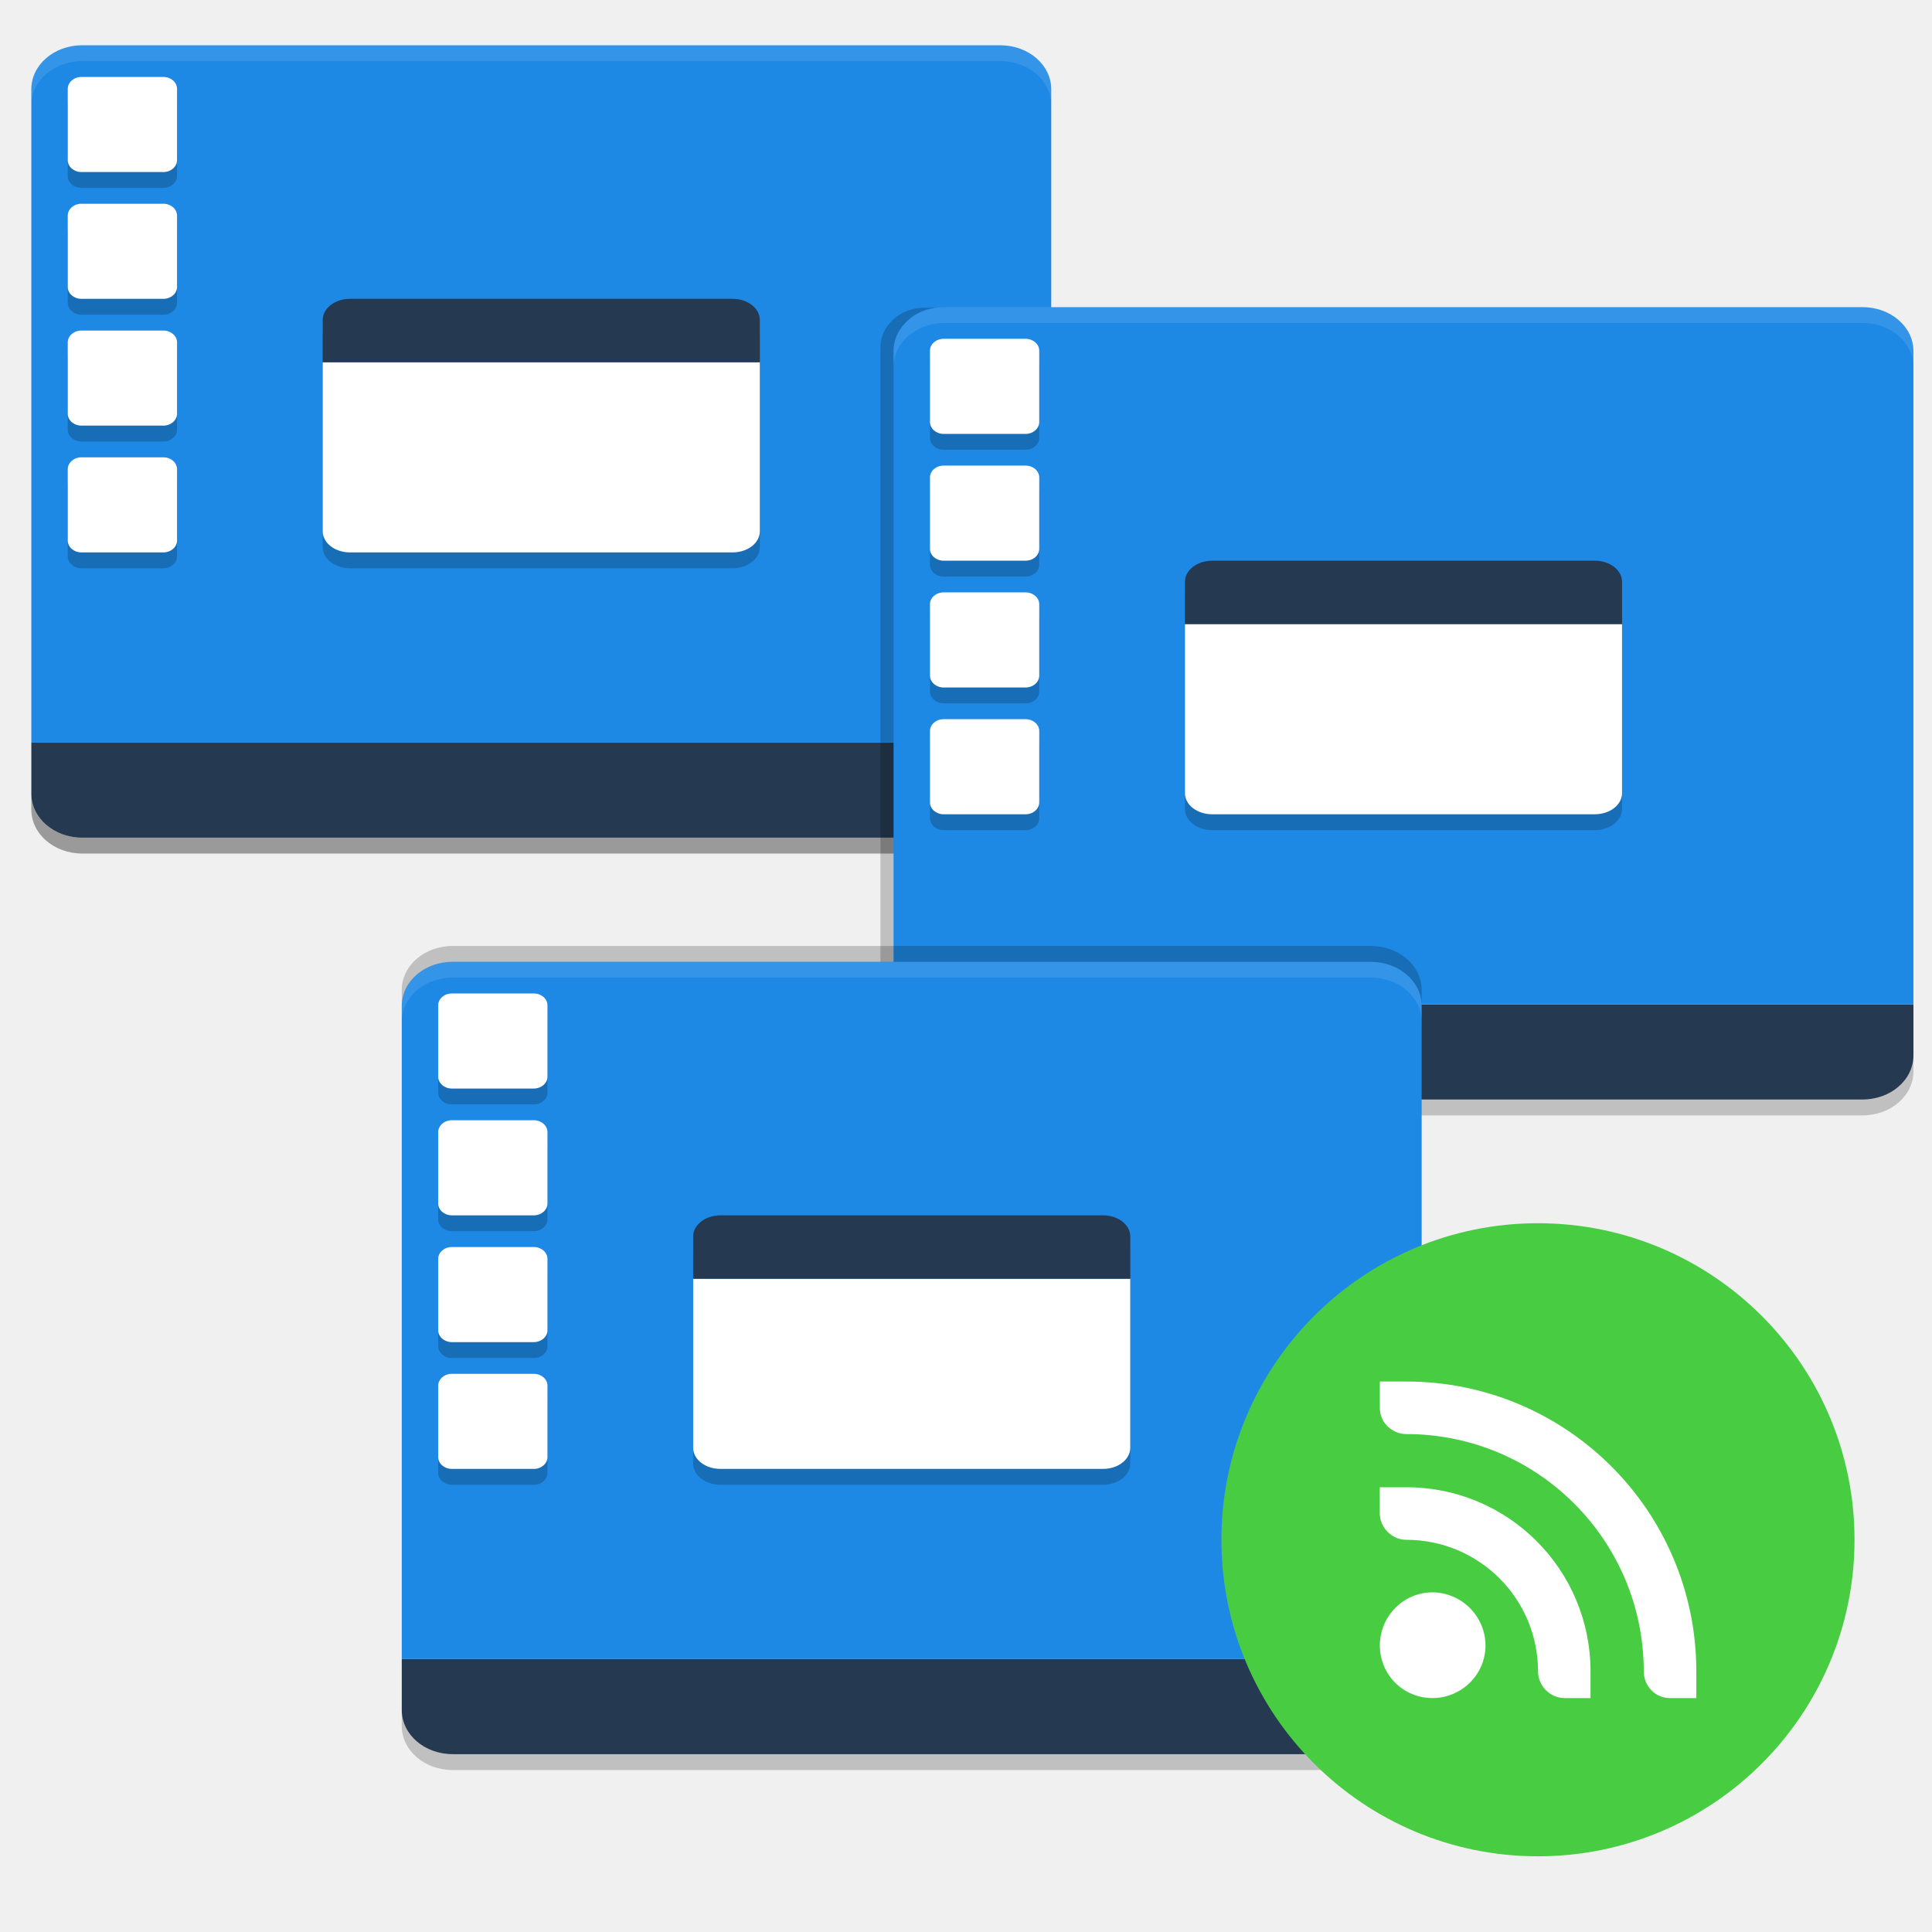
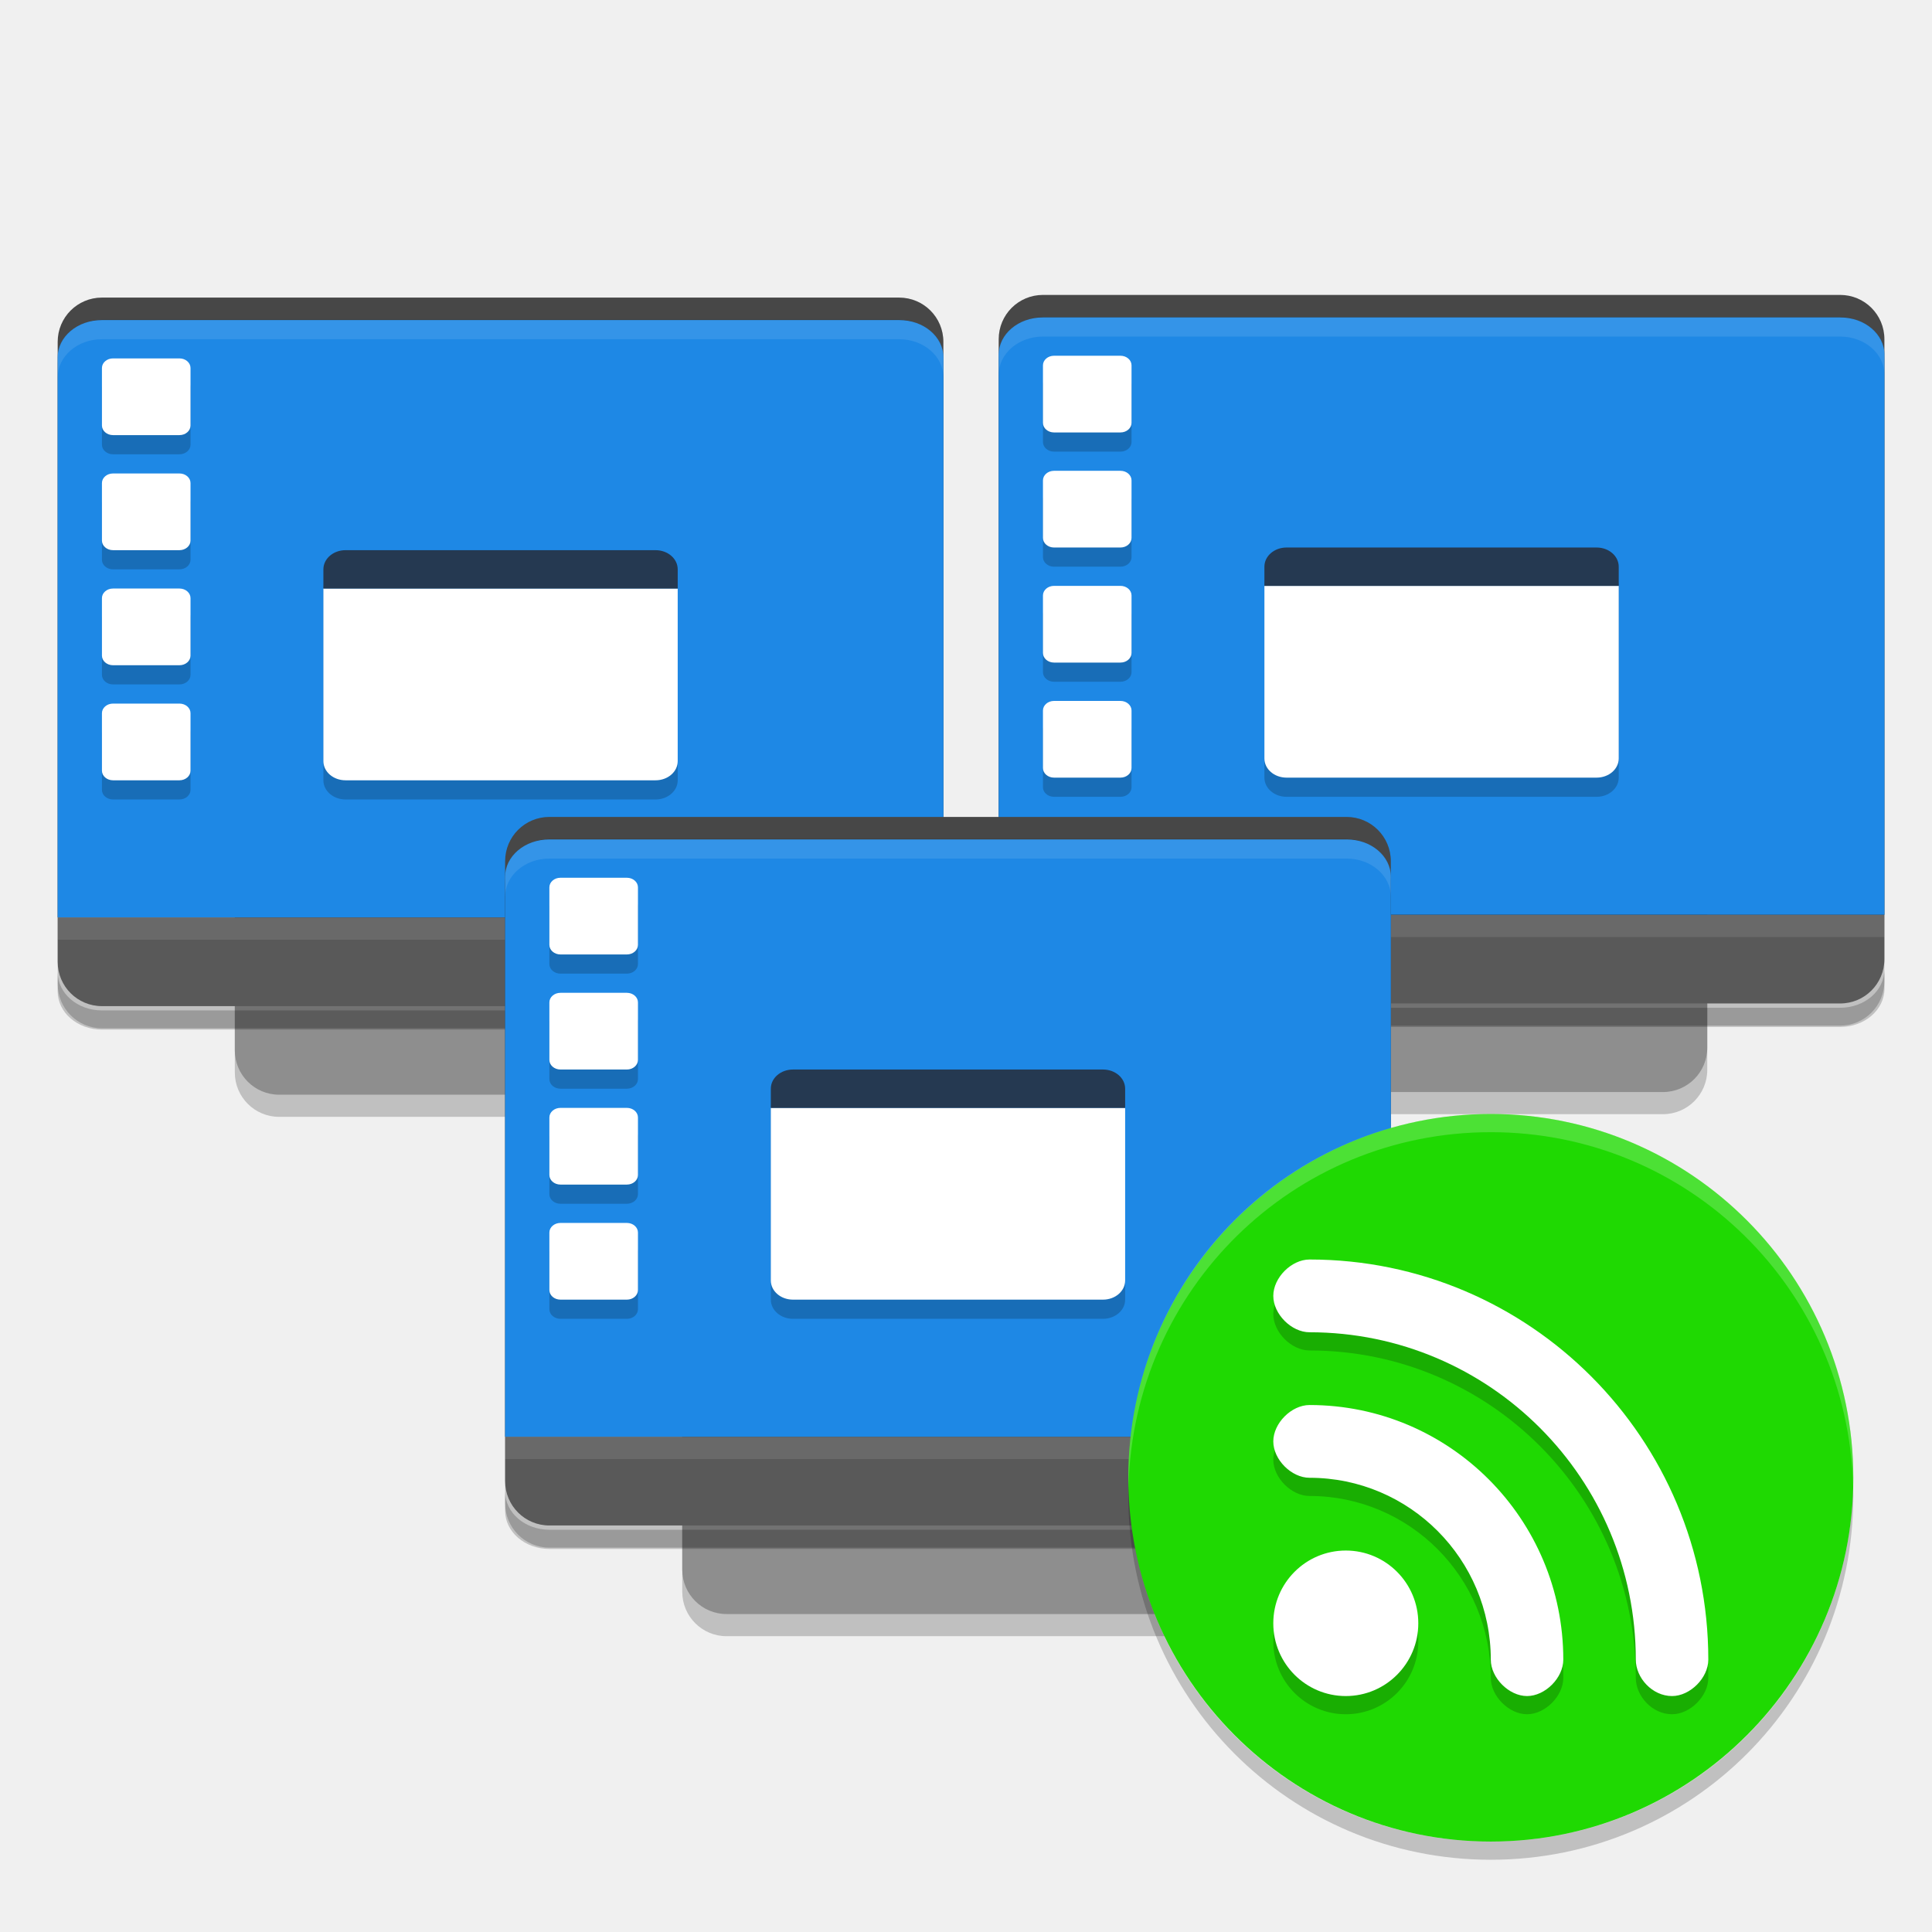
- <svg xmlns="http://www.w3.org/2000/svg" width="64" height="64" version="1.1" id="svg12" xml:space="preserve">
-   <defs id="defs12">
-     <style id="current-color-scheme" type="text/css">
-    .ColorScheme-Text { color:#444444; } .ColorScheme-Highlight { color:#4285f4; } .ColorScheme-NeutralText { color:#ff9800; } .ColorScheme-PositiveText { color:#4caf50; } .ColorScheme-NegativeText { color:#f44336; }
-   </style>
-   </defs>
-   <g id="layer3">
-     <g id="g37" transform="matrix(0.6033086,0,0,0.5250041,-1.375298,-2.175855)" style="stroke:none">
-       <path style="fill:#253951;stroke:none" d="m 6.8,57 c -1.551,0 -2.8,-1.239 -2.8,-2.778 V 51 h 56 v 3.222 c 0,1.539 -1.249,2.778 -2.8,2.778 z" id="path13" />
-       <path style="fill:#1e88e5;stroke:none;stroke-width:0.645;stroke-linecap:round;stroke-dasharray:none;stroke-dashoffset:0;stroke-opacity:1;paint-order:markers stroke fill" d="M 6.801,7 C 5.25,7 4,8.238 4,9.777 V 51 h 56 V 9.779 c 0,-1.539 -1.25,-2.777 -2.8,-2.777 h -50.4 z" id="path14" />
-       <path style="opacity:0.1;fill:#ffffff;stroke:none" d="M 6.801,7 C 5.25,7 4,8.238 4,9.777 V 10.777 C 4,9.238 5.25,8 6.801,8 H 57.199 C 58.749,8 60,9.238 60,10.777 V 9.777 C 60,8.238 58.749,7 57.199,7 Z" id="path15" />
-       <rect style="opacity:0.2;stroke:none" width="24" height="16" x="20" y="24" rx="1.5" ry="1.334" id="rect15" />
-       <path style="fill:#ffffff;stroke:none" d="m 20,27 v 10.668 c 0,0.738 0.668,1.332 1.5,1.332 h 21 c 0.832,0 1.5,-0.594 1.5,-1.332 V 27 Z" id="path16" />
-       <path style="fill:#253951;stroke:none" d="m 21.5,23 h 21 c 0.832,0 1.5,0.594 1.5,1.334 V 27 h -24 v -2.667 c 0,-0.739 0.669,-1.333 1.5,-1.333 z" id="path17" />
-       <rect style="opacity:0.2;stroke:none" width="6" height="6" x="6" y="34" rx="0.75" ry="0.75" id="rect17" />
-       <rect style="opacity:0.2;stroke:none" width="6" height="6" x="6" y="10" rx="0.75" ry="0.75" id="rect18" />
-       <rect style="fill:#ffffff;stroke:none" width="6" height="6" x="6" y="9" rx="0.75" ry="0.75" id="rect19" />
-       <rect style="opacity:0.2;stroke:none" width="6" height="6" x="6" y="18" rx="0.75" ry="0.75" id="rect20" />
-       <rect style="fill:#ffffff;stroke:none" width="6" height="6" x="6" y="17" rx="0.75" ry="0.75" id="rect21" />
-       <rect style="opacity:0.2;stroke:none" width="6" height="6" x="6" y="26" rx="0.75" ry="0.75" id="rect22" />
-       <rect style="fill:#ffffff;stroke:none" width="6" height="6" x="6" y="25" rx="0.75" ry="0.75" id="rect23" />
-       <rect style="fill:#ffffff;stroke:none" width="6" height="6" x="6" y="33" rx="0.75" ry="0.75" id="rect24" />
-       <path style="opacity:0.2;stroke:none" d="m 4,54.223 v 1 C 4,56.763 5.25,58 6.801,58 H 57.201 C 58.751,58 60,56.763 60,55.223 v -1 C 60,55.763 58.751,57 57.201,57 H 6.801 C 5.25,57 4,55.763 4,54.223 Z" id="path24" />
-       <path style="opacity:0.2;stroke:none;stroke-width:1" d="m 4,54.223 v 1 C 4,56.763 5.25,58 6.801,58 H 57.212 c 1.55,0 2.799,-1.237 2.799,-2.777 v -1 c 0,1.54 -1.249,2.777 -2.799,2.777 H 6.801 C 5.25,57 4,55.763 4,54.223 Z" id="path37" />
+ <svg xmlns="http://www.w3.org/2000/svg" version="1.1" width="24" height="24" id="svg7324" xml:space="preserve">
+   <defs id="defs7326" />
+   <g id="layer2" transform="translate(0.03308463,0.7278619)">
+     <g id="g2" transform="matrix(0.5501101,0,0,0.5501101,-0.4207037,1.408492)">
+       <g id="g1" transform="translate(0.0074611,-0.1634087)">
+         <rect style="opacity:0.2" width="12" height="16" x="6" y="5.5" rx="1" ry="1" id="rect1" />
+         <rect style="fill:#8e8e8e" width="12" height="16" x="6" y="5" rx="1" ry="1" id="rect2" />
+         <rect style="opacity:0.2" width="20" height="16" x="2" y="3.5" rx="1" ry="1" id="rect3" />
+         <path style="fill:#595959" d="m 2,17 v 1 c 0,0.554 0.446,1 1,1 h 18 c 0.554,0 1,-0.446 1,-1 v -1 z" id="path3" />
+         <path style="fill:#333333" d="M 3,3 C 2.446,3 2,3.446 2,4 V 17 H 22 V 4 C 22,3.446 21.554,3 21,3 Z" id="path4" />
+         <rect style="opacity:0.1;fill:#ffffff" width="20" height="0.5" x="2" y="17" id="rect4" />
+         <path style="opacity:0.1;fill:#ffffff" d="M 3,3 C 2.446,3 2,3.446 2,4 v 0.5 c 0,-0.554 0.446,-1 1,-1 h 18 c 0.554,0 1,0.446 1,1 V 4 C 22,3.446 21.554,3 21,3 Z" id="path5" />
+       </g>
+       <path fill="#1e88e5" d="M 2,2 C 1.446,2 1,2.434 1,2.973 V 17.574 H 21 V 2.973 C 21,2.434 20.554,2 20,2 Z" id="path1" style="stroke-width:0.987" transform="matrix(1.000136,0,0,0.8660901,1.006314,1.611589)" />
+       <path fill="#ffffff" opacity="0.1" d="M 2,2 C 1.446,2 1,2.446 1,3 v 0.5 c 0,-0.554 0.446,-1 1,-1 h 18 c 0.554,0 1,0.446 1,1 V 3 C 21,2.446 20.554,2 20,2 Z" id="path3-3" transform="matrix(1.000136,0,0,0.8660901,1.006314,1.611589)" />
+       <path opacity="0.2" d="m 1,19 v 0.5 c 0,0.554 0.446,1 1,1 h 18 c 0.554,0 1,-0.446 1,-1 V 19 c 0,0.554 -0.446,1 -1,1 H 2 C 1.446,20 1,19.554 1,19 Z" id="path4-6" transform="matrix(1.000136,0,0,0.8660901,1.006314,1.611589)" />
+       <rect opacity="0.2" width="8" height="6" x="7" y="8.5" rx="0.5" ry="0.5" id="rect4-7" transform="matrix(1.000136,0,0,0.8660901,1.006314,1.611589)" />
+       <path fill="#ffffff" d="m 7,9 v 4.5 C 7,13.777 7.223,14 7.5,14 h 7 C 14.777,14 15,13.777 15,13.5 V 9 Z" id="path5-5" transform="matrix(1.000136,0,0,0.8660901,1.006314,1.611589)" />
+       <path fill="#253951" d="m 7.5,8 h 7 C 14.777,8 15,8.223 15,8.5 V 9 H 7 V 8.5 C 7,8.223 7.223,8 7.5,8 Z" id="path6" transform="matrix(1.000136,0,0,0.8660901,1.006314,1.611589)" />
+       <g opacity="0.2" transform="matrix(1.000136,0,0,0.8660901,-0.9939574,-0.5536363)" id="g9">
+         <rect width="2" height="2" x="4" y="6" rx="0.25" ry="0.25" id="rect6" />
+         <rect width="2" height="2" x="4" y="9" rx="0.25" ry="0.25" id="rect7" />
+         <rect width="2" height="2" x="4" y="12" rx="0.25" ry="0.25" id="rect8" />
+         <rect width="2" height="2" x="4" y="15" rx="0.25" ry="0.25" id="rect9" />
+       </g>
+       <rect fill="#ffffff" width="2" height="2" x="2" y="3" rx="0.25" ry="0.25" id="rect10" transform="matrix(1.000136,0,0,0.8660901,1.006314,1.611589)" />
+       <rect fill="#ffffff" width="2" height="2" x="2" y="6" rx="0.25" ry="0.25" id="rect11" transform="matrix(1.000136,0,0,0.8660901,1.006314,1.611589)" />
+       <rect fill="#ffffff" width="2" height="2" x="2" y="9" rx="0.25" ry="0.25" id="rect12" transform="matrix(1.000136,0,0,0.8660901,1.006314,1.611589)" />
+       <rect fill="#ffffff" width="2" height="2" x="2" y="12" rx="0.25" ry="0.25" id="rect13" transform="matrix(1.000136,0,0,0.8660901,1.006314,1.611589)" />
+       <g transform="matrix(1.000136,0,0,0.8660901,1.006314,1.611589)" id="g13" />
+     </g>
+   </g>
+   <g id="layer3" transform="translate(0.2423791,0.7609465)">
+     <g id="g47" transform="matrix(0.5501101,0,0,0.5501101,11.05966,1.342323)">
+       <g id="g34" transform="translate(0.0074611,-0.1634087)">
+         <rect style="opacity:0.2" width="12" height="16" x="6" y="5.5" rx="1" ry="1" id="rect30" />
+         <rect style="fill:#8e8e8e" width="12" height="16" x="6" y="5" rx="1" ry="1" id="rect31" />
+         <rect style="opacity:0.2" width="20" height="16" x="2" y="3.5" rx="1" ry="1" id="rect32" />
+         <path style="fill:#595959" d="m 2,17 v 1 c 0,0.554 0.446,1 1,1 h 18 c 0.554,0 1,-0.446 1,-1 v -1 z" id="path32" />
+         <path style="fill:#333333" d="M 3,3 C 2.446,3 2,3.446 2,4 V 17 H 22 V 4 C 22,3.446 21.554,3 21,3 Z" id="path33" />
+         <rect style="opacity:0.1;fill:#ffffff" width="20" height="0.5" x="2" y="17" id="rect33" />
+         <path style="opacity:0.1;fill:#ffffff" d="M 3,3 C 2.446,3 2,3.446 2,4 v 0.5 c 0,-0.554 0.446,-1 1,-1 h 18 c 0.554,0 1,0.446 1,1 V 4 C 22,3.446 21.554,3 21,3 Z" id="path34" />
+       </g>
+       <path fill="#1e88e5" d="M 2,2 C 1.446,2 1,2.434 1,2.973 V 17.574 H 21 V 2.973 C 21,2.434 20.554,2 20,2 Z" id="path35" style="stroke-width:0.987" transform="matrix(1.000136,0,0,0.8660901,1.006314,1.611589)" />
+       <path fill="#ffffff" opacity="0.1" d="M 2,2 C 1.446,2 1,2.446 1,3 v 0.5 c 0,-0.554 0.446,-1 1,-1 h 18 c 0.554,0 1,0.446 1,1 V 3 C 21,2.446 20.554,2 20,2 Z" id="path36" transform="matrix(1.000136,0,0,0.8660901,1.006314,1.611589)" />
+       <path opacity="0.2" d="m 1,19 v 0.5 c 0,0.554 0.446,1 1,1 h 18 c 0.554,0 1,-0.446 1,-1 V 19 c 0,0.554 -0.446,1 -1,1 H 2 C 1.446,20 1,19.554 1,19 Z" id="path37" transform="matrix(1.000136,0,0,0.8660901,1.006314,1.611589)" />
+       <rect opacity="0.2" width="8" height="6" x="7" y="8.5" rx="0.5" ry="0.5" id="rect37" transform="matrix(1.000136,0,0,0.8660901,1.006314,1.611589)" />
+       <path fill="#ffffff" d="m 7,9 v 4.5 C 7,13.777 7.223,14 7.5,14 h 7 C 14.777,14 15,13.777 15,13.5 V 9 Z" id="path38" transform="matrix(1.000136,0,0,0.8660901,1.006314,1.611589)" />
+       <path fill="#253951" d="m 7.5,8 h 7 C 14.777,8 15,8.223 15,8.5 V 9 H 7 V 8.5 C 7,8.223 7.223,8 7.5,8 Z" id="path39" transform="matrix(1.000136,0,0,0.8660901,1.006314,1.611589)" />
+       <g opacity="0.2" transform="matrix(1.000136,0,0,0.8660901,-0.9939574,-0.5536363)" id="g42">
+         <rect width="2" height="2" x="4" y="6" rx="0.25" ry="0.25" id="rect39" />
+         <rect width="2" height="2" x="4" y="9" rx="0.25" ry="0.25" id="rect40" />
+         <rect width="2" height="2" x="4" y="12" rx="0.25" ry="0.25" id="rect41" />
+         <rect width="2" height="2" x="4" y="15" rx="0.25" ry="0.25" id="rect42" />
+       </g>
+       <rect fill="#ffffff" width="2" height="2" x="2" y="3" rx="0.25" ry="0.25" id="rect43" transform="matrix(1.000136,0,0,0.8660901,1.006314,1.611589)" />
+       <rect fill="#ffffff" width="2" height="2" x="2" y="6" rx="0.25" ry="0.25" id="rect44" transform="matrix(1.000136,0,0,0.8660901,1.006314,1.611589)" />
+       <rect fill="#ffffff" width="2" height="2" x="2" y="9" rx="0.25" ry="0.25" id="rect45" transform="matrix(1.000136,0,0,0.8660901,1.006314,1.611589)" />
+       <rect fill="#ffffff" width="2" height="2" x="2" y="12" rx="0.25" ry="0.25" id="rect46" transform="matrix(1.000136,0,0,0.8660901,1.006314,1.611589)" />
+       <g transform="matrix(1.000136,0,0,0.8660901,1.006314,1.611589)" id="g46" />
    </g>
  </g>
  <g id="layer1">
-     <g id="g36" transform="matrix(0.6033086,0,0,0.5250041,27.18669,6.498525)">
-       <path style="opacity:0.2;stroke-width:0.88" d="m 6.54,7.04 h -0.861 c -1.328,0 -2.399,1.126 -2.399,2.518 V 54.842 c 0,1.392 1.071,2.518 2.399,2.518 h 0.861 c -1.328,0 -2.399,-1.126 -2.399,-2.518 V 9.558 C 4.141,8.166 5.212,7.04 6.54,7.04 Z" id="path36" />
-       <path style="fill:#253951" d="m 6.8,57 c -1.551,0 -2.8,-1.239 -2.8,-2.778 V 51 h 56 v 3.222 c 0,1.539 -1.249,2.778 -2.8,2.778 z" id="path25" />
-       <path style="fill:#1e88e5" d="M 6.801,7 C 5.25,7 4,8.238 4,9.777 V 51 h 56 V 9.779 c 0,-1.539 -1.25,-2.777 -2.8,-2.777 h -50.4 z" id="path26" />
-       <path style="opacity:0.1;fill:#ffffff" d="M 6.801,7 C 5.25,7 4,8.238 4,9.777 V 10.777 C 4,9.238 5.25,8 6.801,8 H 57.199 C 58.749,8 60,9.238 60,10.777 V 9.777 C 60,8.238 58.749,7 57.199,7 Z" id="path27" />
-       <rect style="opacity:0.2" width="24" height="16" x="20" y="24" rx="1.5" ry="1.334" id="rect27" />
-       <path style="fill:#ffffff" d="m 20,27 v 10.668 c 0,0.738 0.668,1.332 1.5,1.332 h 21 c 0.832,0 1.5,-0.594 1.5,-1.332 V 27 Z" id="path28" />
-       <path style="fill:#253951" d="m 21.5,23 h 21 c 0.832,0 1.5,0.594 1.5,1.334 V 27 h -24 v -2.667 c 0,-0.739 0.669,-1.333 1.5,-1.333 z" id="path29" />
-       <rect style="opacity:0.2" width="6" height="6" x="6" y="34" rx="0.75" ry="0.75" id="rect29" />
-       <rect style="opacity:0.2" width="6" height="6" x="6" y="10" rx="0.75" ry="0.75" id="rect30" />
-       <rect style="fill:#ffffff" width="6" height="6" x="6" y="9" rx="0.75" ry="0.75" id="rect31" />
-       <rect style="opacity:0.2" width="6" height="6" x="6" y="18" rx="0.75" ry="0.75" id="rect32" />
-       <rect style="fill:#ffffff" width="6" height="6" x="6" y="17" rx="0.75" ry="0.75" id="rect33" />
-       <rect style="opacity:0.2" width="6" height="6" x="6" y="26" rx="0.75" ry="0.75" id="rect34" />
-       <rect style="fill:#ffffff" width="6" height="6" x="6" y="25" rx="0.75" ry="0.75" id="rect35" />
-       <rect style="fill:#ffffff" width="6" height="6" x="6" y="33" rx="0.75" ry="0.75" id="rect36" />
-       <path style="opacity:0.2" d="m 4,54.223 v 1 C 4,56.763 5.25,58 6.801,58 H 57.201 C 58.751,58 60,56.763 60,55.223 v -1 C 60,55.763 58.751,57 57.201,57 H 6.801 C 5.25,57 4,55.763 4,54.223 Z" id="path42" />
+     <g id="g30" transform="matrix(0.5501101,0,0,0.5501101,5.170599,8.587857)">
+       <g id="g17" transform="translate(0.0074611,-0.1634087)">
+         <rect style="opacity:0.2" width="12" height="16" x="6" y="5.5" rx="1" ry="1" id="rect5" />
+         <rect style="fill:#8e8e8e" width="12" height="16" x="6" y="5" rx="1" ry="1" id="rect14" />
+         <rect style="opacity:0.2" width="20" height="16" x="2" y="3.5" rx="1" ry="1" id="rect15" />
+         <path style="fill:#595959" d="m 2,17 v 1 c 0,0.554 0.446,1 1,1 h 18 c 0.554,0 1,-0.446 1,-1 v -1 z" id="path15" />
+         <path style="fill:#333333" d="M 3,3 C 2.446,3 2,3.446 2,4 V 17 H 22 V 4 C 22,3.446 21.554,3 21,3 Z" id="path16" />
+         <rect style="opacity:0.1;fill:#ffffff" width="20" height="0.5" x="2" y="17" id="rect16" />
+         <path style="opacity:0.1;fill:#ffffff" d="M 3,3 C 2.446,3 2,3.446 2,4 v 0.5 c 0,-0.554 0.446,-1 1,-1 h 18 c 0.554,0 1,0.446 1,1 V 4 C 22,3.446 21.554,3 21,3 Z" id="path17" />
+       </g>
+       <path fill="#1e88e5" d="M 2,2 C 1.446,2 1,2.434 1,2.973 V 17.574 H 21 V 2.973 C 21,2.434 20.554,2 20,2 Z" id="path18" style="stroke-width:0.987" transform="matrix(1.000136,0,0,0.8660901,1.006314,1.611589)" />
+       <path fill="#ffffff" opacity="0.1" d="M 2,2 C 1.446,2 1,2.446 1,3 v 0.5 c 0,-0.554 0.446,-1 1,-1 h 18 c 0.554,0 1,0.446 1,1 V 3 C 21,2.446 20.554,2 20,2 Z" id="path19" transform="matrix(1.000136,0,0,0.8660901,1.006314,1.611589)" />
+       <path opacity="0.2" d="m 1,19 v 0.5 c 0,0.554 0.446,1 1,1 h 18 c 0.554,0 1,-0.446 1,-1 V 19 c 0,0.554 -0.446,1 -1,1 H 2 C 1.446,20 1,19.554 1,19 Z" id="path20" transform="matrix(1.000136,0,0,0.8660901,1.006314,1.611589)" />
+       <rect opacity="0.2" width="8" height="6" x="7" y="8.5" rx="0.5" ry="0.5" id="rect20" transform="matrix(1.000136,0,0,0.8660901,1.006314,1.611589)" />
+       <path fill="#ffffff" d="m 7,9 v 4.5 C 7,13.777 7.223,14 7.5,14 h 7 C 14.777,14 15,13.777 15,13.5 V 9 Z" id="path21" transform="matrix(1.000136,0,0,0.8660901,1.006314,1.611589)" />
+       <path fill="#253951" d="m 7.5,8 h 7 C 14.777,8 15,8.223 15,8.5 V 9 H 7 V 8.5 C 7,8.223 7.223,8 7.5,8 Z" id="path22" transform="matrix(1.000136,0,0,0.8660901,1.006314,1.611589)" />
+       <g opacity="0.2" transform="matrix(1.000136,0,0,0.8660901,-0.9939574,-0.5536363)" id="g25">
+         <rect width="2" height="2" x="4" y="6" rx="0.25" ry="0.25" id="rect22" />
+         <rect width="2" height="2" x="4" y="9" rx="0.25" ry="0.25" id="rect23" />
+         <rect width="2" height="2" x="4" y="12" rx="0.25" ry="0.25" id="rect24" />
+         <rect width="2" height="2" x="4" y="15" rx="0.25" ry="0.25" id="rect25" />
+       </g>
+       <rect fill="#ffffff" width="2" height="2" x="2" y="3" rx="0.25" ry="0.25" id="rect26" transform="matrix(1.000136,0,0,0.8660901,1.006314,1.611589)" />
+       <rect fill="#ffffff" width="2" height="2" x="2" y="6" rx="0.25" ry="0.25" id="rect27" transform="matrix(1.000136,0,0,0.8660901,1.006314,1.611589)" />
+       <rect fill="#ffffff" width="2" height="2" x="2" y="9" rx="0.25" ry="0.25" id="rect28" transform="matrix(1.000136,0,0,0.8660901,1.006314,1.611589)" />
+       <rect fill="#ffffff" width="2" height="2" x="2" y="12" rx="0.25" ry="0.25" id="rect29" transform="matrix(1.000136,0,0,0.8660901,1.006314,1.611589)" />
+       <g transform="matrix(1.000136,0,0,0.8660901,1.006314,1.611589)" id="g29" />
    </g>
  </g>
-   <g id="layer2">
-     <g id="g12" transform="matrix(0.6033086,0,0,0.5250041,10.89578,28.18447)">
-       <path style="fill:#253951" d="m 6.8,57 c -1.551,0 -2.8,-1.239 -2.8,-2.778 V 51 h 56 v 3.222 c 0,1.539 -1.249,2.778 -2.8,2.778 z" id="path1" />
-       <path style="fill:#1e88e5" d="M 6.801,7 C 5.25,7 4,8.238 4,9.777 V 51 h 56 V 9.779 c 0,-1.539 -1.25,-2.777 -2.8,-2.777 h -50.4 z" id="path2" />
-       <path style="opacity:0.1;fill:#ffffff" d="M 6.801,7 C 5.25,7 4,8.238 4,9.777 V 10.777 C 4,9.238 5.25,8 6.801,8 H 57.199 C 58.749,8 60,9.238 60,10.777 V 9.777 C 60,8.238 58.749,7 57.199,7 Z" id="path3" />
-       <rect style="opacity:0.2" width="24" height="16" x="20" y="24" rx="1.5" ry="1.334" id="rect3" />
-       <path style="fill:#ffffff" d="m 20,27 v 10.668 c 0,0.738 0.668,1.332 1.5,1.332 h 21 c 0.832,0 1.5,-0.594 1.5,-1.332 V 27 Z" id="path4" />
-       <path style="fill:#253951" d="m 21.5,23 h 21 c 0.832,0 1.5,0.594 1.5,1.334 V 27 h -24 v -2.667 c 0,-0.739 0.669,-1.333 1.5,-1.333 z" id="path5" />
-       <rect style="opacity:0.2" width="6" height="6" x="6" y="34" rx="0.75" ry="0.75" id="rect5" />
-       <rect style="opacity:0.2" width="6" height="6" x="6" y="10" rx="0.75" ry="0.75" id="rect6" />
-       <rect style="fill:#ffffff" width="6" height="6" x="6" y="9" rx="0.75" ry="0.75" id="rect7" />
-       <rect style="opacity:0.2" width="6" height="6" x="6" y="18" rx="0.75" ry="0.75" id="rect8" />
-       <rect style="fill:#ffffff" width="6" height="6" x="6" y="17" rx="0.75" ry="0.75" id="rect9" />
-       <rect style="opacity:0.2" width="6" height="6" x="6" y="26" rx="0.75" ry="0.75" id="rect10" />
-       <rect style="fill:#ffffff" width="6" height="6" x="6" y="25" rx="0.75" ry="0.75" id="rect11" />
-       <rect style="fill:#ffffff" width="6" height="6" x="6" y="33" rx="0.75" ry="0.75" id="rect12" />
-       <path style="opacity:0.2" d="m 4,54.223 v 1 C 4,56.763 5.25,58 6.801,58 H 57.201 C 58.751,58 60,56.763 60,55.223 v -1 C 60,55.763 58.751,57 57.201,57 H 6.801 C 5.25,57 4,55.763 4,54.223 Z" id="path12" />
-       <path style="opacity:0.2" d="m 4,9.78 v -1 c 0,-1.54 1.25,-2.777 2.801,-2.777 H 57.201 c 1.55,0 2.799,1.237 2.799,2.777 v 1 c 0,-1.54 -1.249,-2.777 -2.799,-2.777 H 6.801 C 5.25,7.003 4,8.24 4,9.78 Z" id="path41" />
-     </g>
-   </g>
-   <g id="layer4" transform="matrix(1.198874,0,0,1.198874,-12.33017,-12.37989)">
-     <g transform="matrix(1.093313,0,0,1.093313,27.63441,31.00655)" id="g4">
-       <circle fill="#48cd42" cx="23" cy="19.999" id="circle1" r="8" />
-       <g fill="#ffffff" transform="translate(-405,-50)" id="g3">
-         <path d="m 424,66 h 0.672 c 4.05,0 7.33,3.278 7.33,7.328 V 74 h -0.672 c -0.364,0 -0.656,-0.305 -0.656,-0.672 0,-3.314 -2.686,-6 -6,-6 -0.36,0 -0.67,-0.289 -0.67,-0.656 v -0.672 z" id="path1-1" />
-         <path d="m 424,68.672 h 0.672 c 2.577,0 4.656,2.079 4.656,4.656 v 0.672 h -0.656 c -0.36,0 -0.67,-0.305 -0.67,-0.672 0,-1.841 -1.49,-3.328 -3.33,-3.328 -0.36,0 -0.67,-0.305 -0.67,-0.672 v -0.656 z" id="path2-2" />
-         <path d="m 425.33,71.328 c 0.736,0 1.344,0.607 1.344,1.344 0,0.736 -0.61,1.328 -1.34,1.328 -0.74,0 -1.33,-0.592 -1.33,-1.328 0,-0.736 0.592,-1.344 1.328,-1.344 z" id="path3-7" />
-       </g>
+   <g id="layer4" transform="matrix(1.031813,0,0,1.035471,-0.7324088,-0.8194685)">
+     <g transform="matrix(0.4364316,0,0,0.4364316,13.85732,13.71932)" id="g4">
+       <rect fill="#02a8f3" width="20" height="20" x="-21" y="-21" rx="10" ry="10" transform="matrix(0,-1,-1,0,0,0)" id="rect1-3" style="fill:#1fd902;fill-opacity:1" />
+       <path fill="#ffffff" opacity="0.2" d="M 11,1 C 5.46,1 1,5.46 1,11 1,11.084 1.004,11.166 1.006,11.25 1.138,5.827 5.544,1.5 11,1.5 c 5.456,0 9.862,4.327 9.994,9.75 C 20.996,11.166 21,11.084 21,11 21,5.46 16.54,1 11,1 Z" id="path1-5" />
+       <path opacity="0.2" d="M 1.006,11.25 C 1.004,11.334 1,11.416 1,11.5 c 0,5.54 4.46,10 10,10 5.54,0 10,-4.46 10,-10 0,-0.084 -0.004,-0.167 -0.006,-0.25 -0.132,5.423 -4.538,9.75 -9.994,9.75 -5.456,0 -9.862,-4.327 -9.994,-9.75 z" id="path2" />
+       <path opacity="0.2" d="m 5,6.5 c 0,0.5 0.5,1 1,1 4.971,-5e-6 9,4.029 9,9 0,0.5 0.453,1 1,1 0.5,0 1,-0.5 1,-1 0,-6.075 -4.925,-11 -11,-11 -0.5,0 -1,0.5 -1,1 z m 0,4 c 0,0.5 0.5,1 1,1 2.761,-3e-6 5,2.239 5,5 0,0.5 0.5,1 1,1 0.5,0 1,-0.5 1,-1 0,-3.866 -3.134,-7 -7,-7 -0.5,0 -1,0.5 -1,1 z m 2,3 c -1.105,0 -2,0.895 -2,2 0,1.105 0.895,2 2,2 1.105,0 2,-0.895 2,-2 0,-1.105 -0.895,-2 -2,-2 z" id="path3-6" />
+       <path fill="#ffffff" d="m 5,6 c 0,0.5 0.5,1 1,1 4.971,-5e-6 9,4.029 9,9 0,0.5 0.453,1 1,1 0.5,0 1,-0.5 1,-1 C 17,9.925 12.075,5 6,5 5.5,5 5,5.5 5,6 Z m 0,4 c 0,0.5 0.5,1 1,1 2.761,-3e-6 5,2.239 5,5 0,0.5 0.5,1 1,1 0.5,0 1,-0.5 1,-1 C 13,12.134 9.866,9 6,9 5.5,9 5,9.5 5,10 Z m 2,3 c -1.105,0 -2,0.895 -2,2 0,1.105 0.895,2 2,2 1.105,0 2,-0.895 2,-2 0,-1.105 -0.895,-2 -2,-2 z" id="path4-2" />
    </g>
  </g>
</svg>
